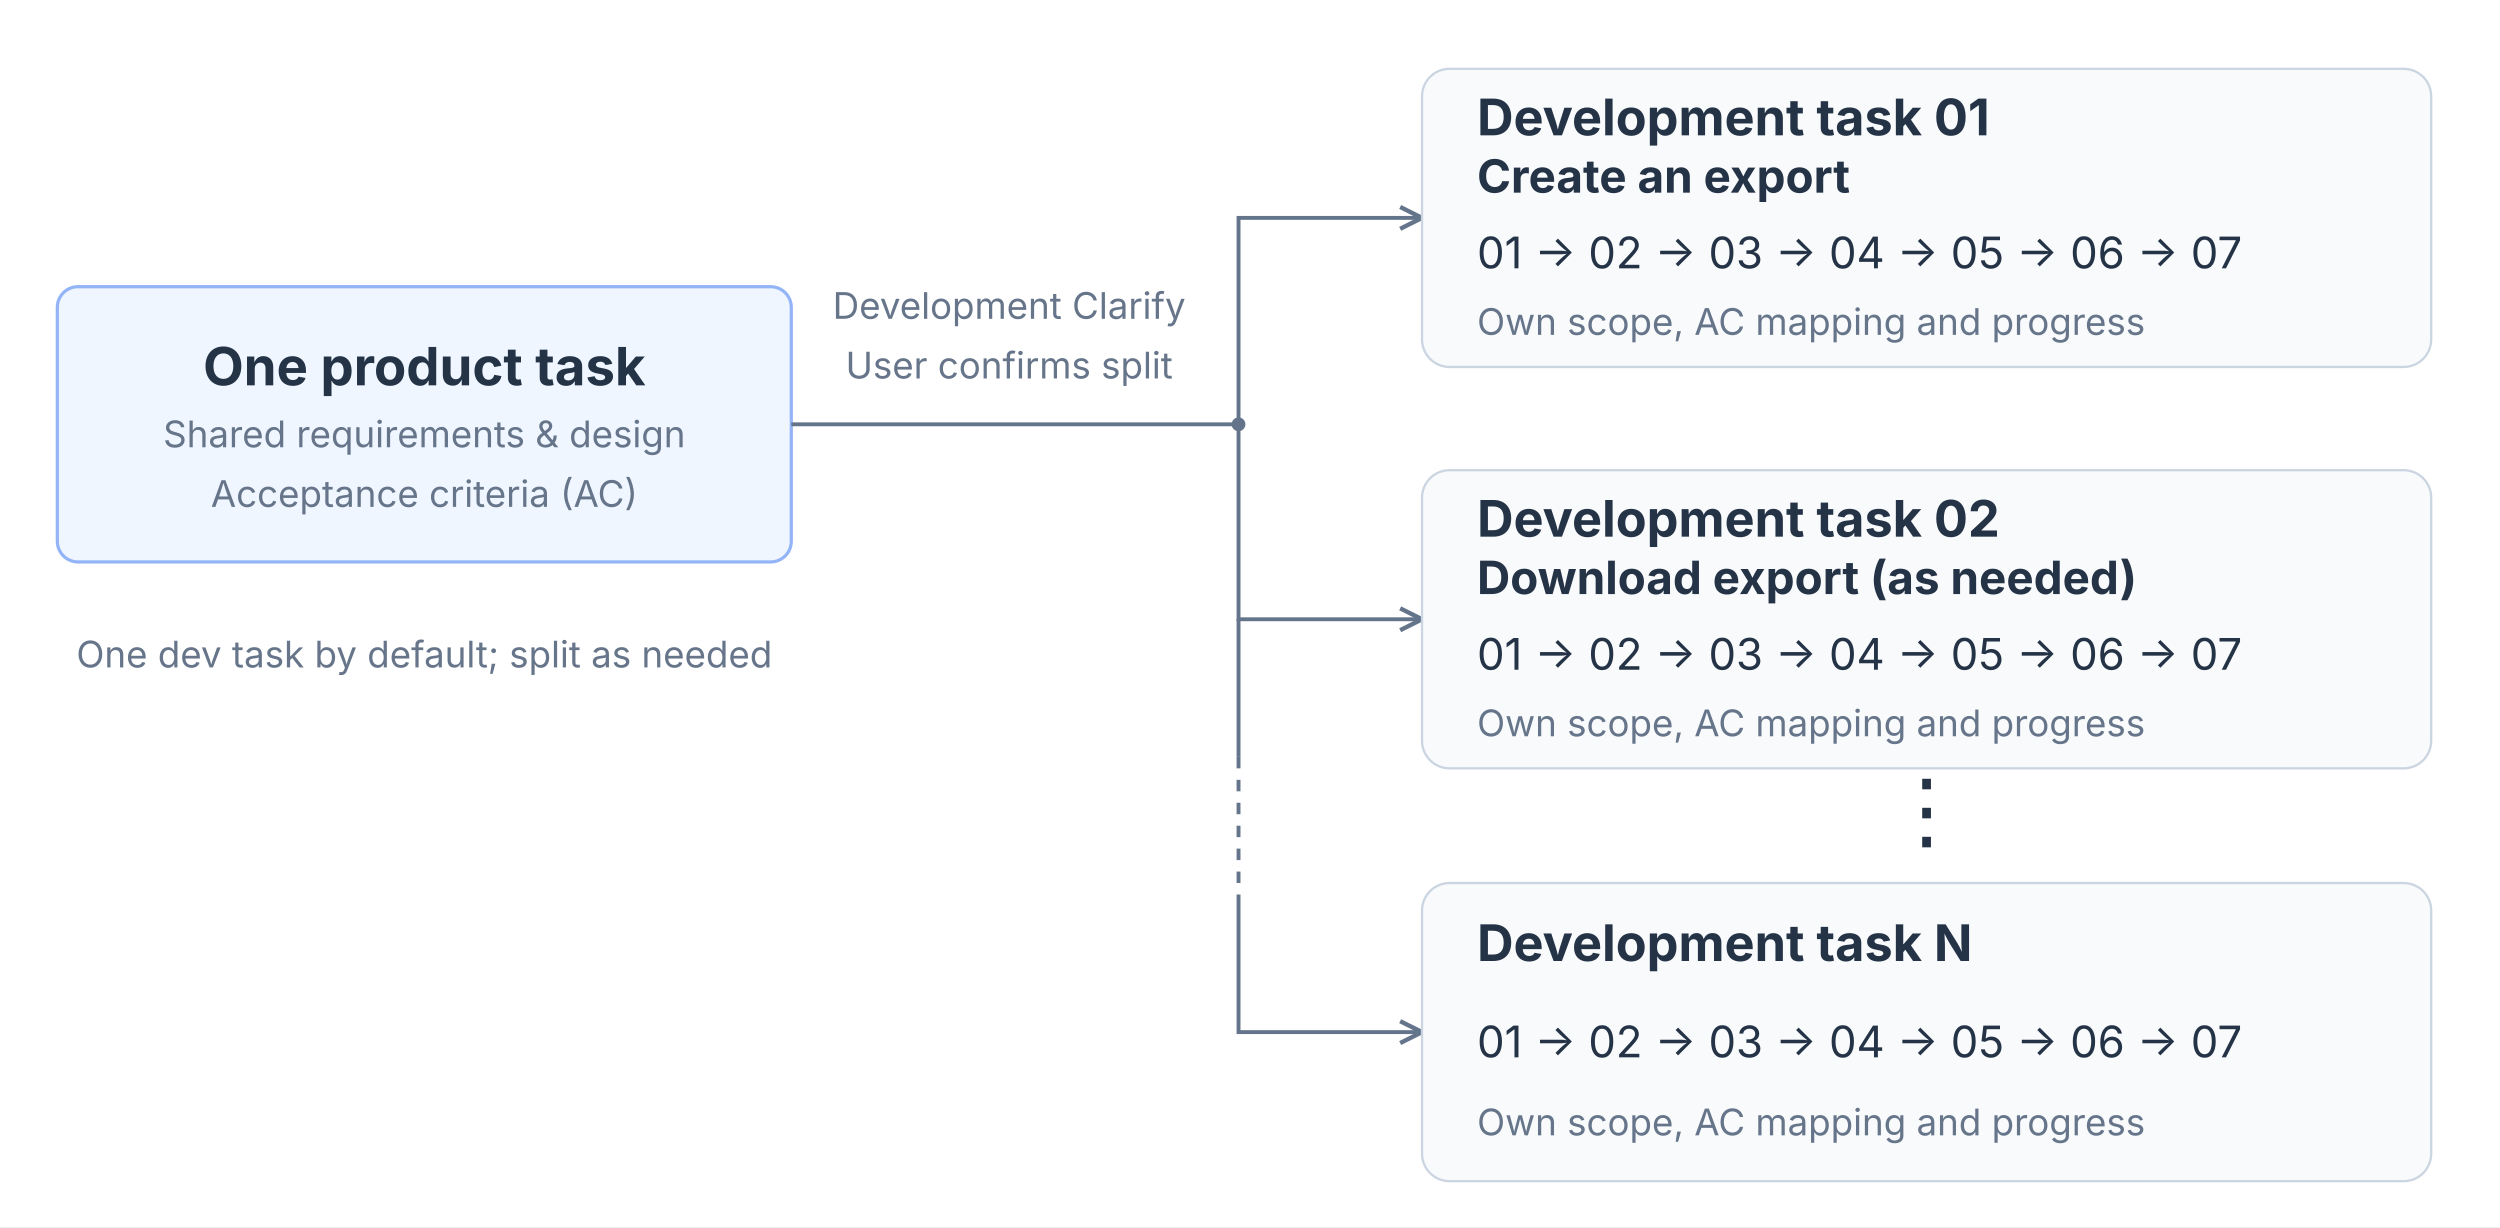
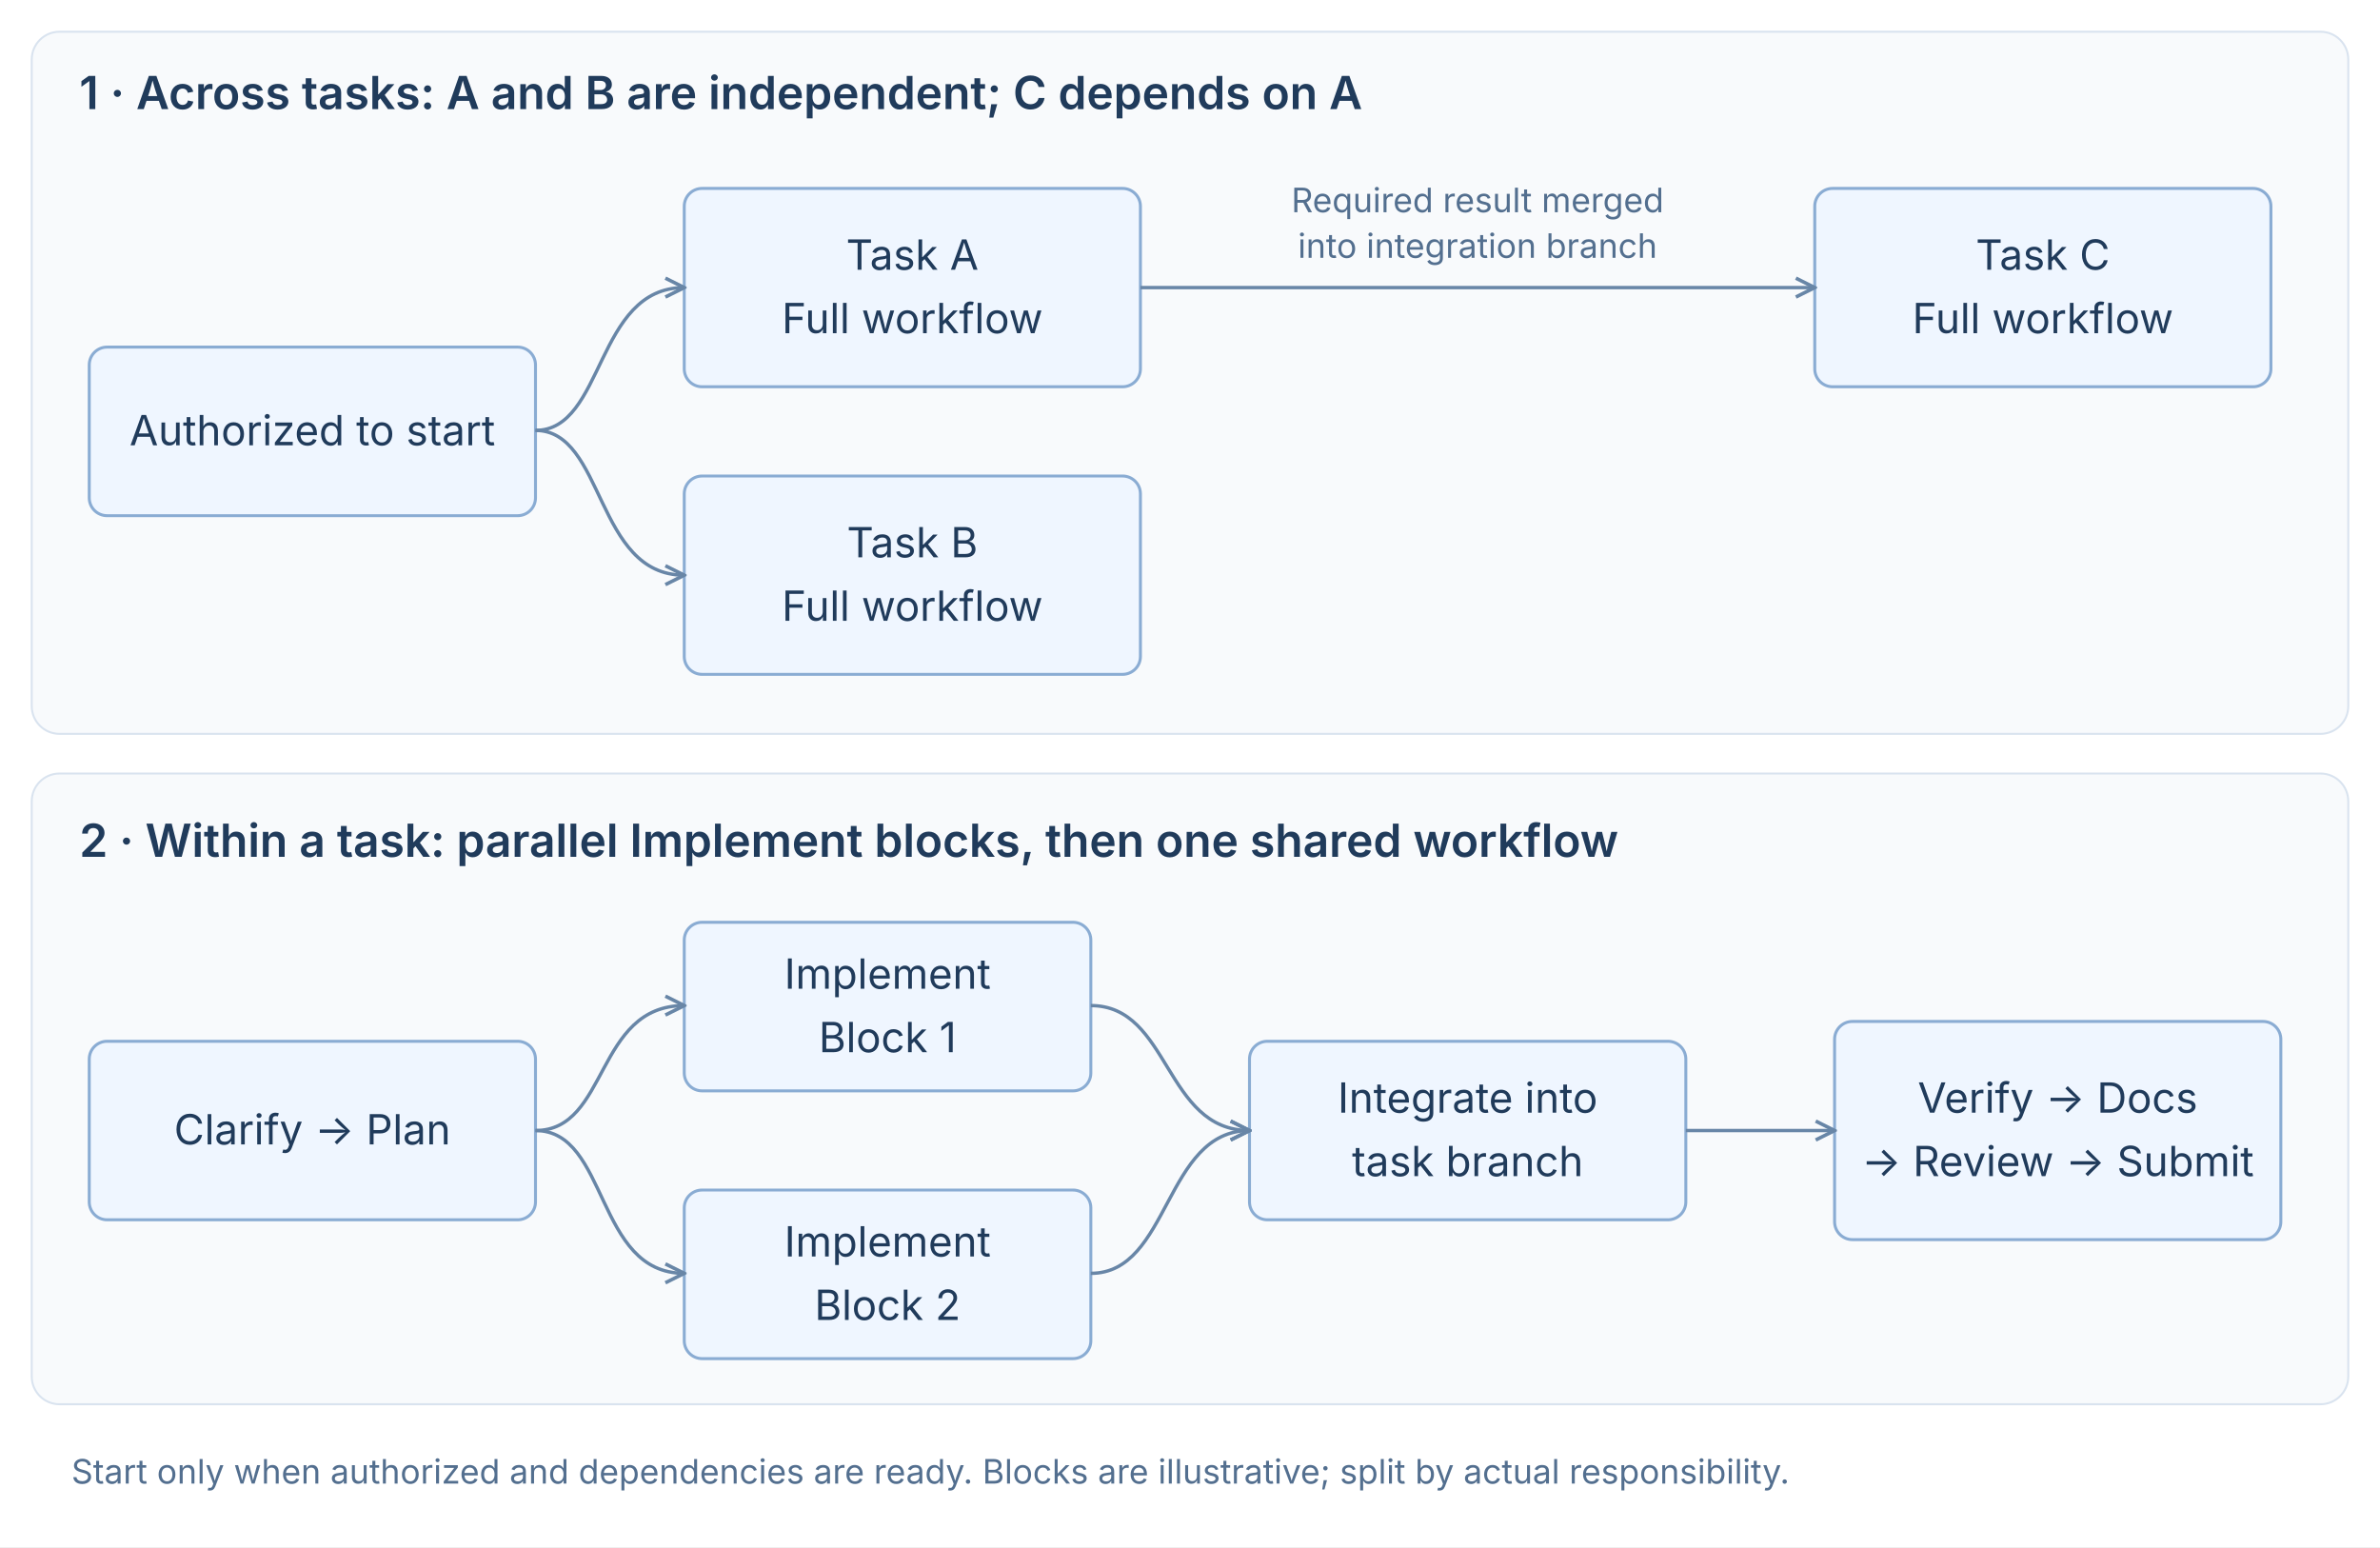
- <svg xmlns="http://www.w3.org/2000/svg" width="1090" height="535" viewBox="0 0 1090 535" role="img" aria-labelledby="title desc">
-   <style>svg{font-family:-apple-system,BlinkMacSystemFont,"Segoe UI","PingFang SC","Microsoft YaHei",sans-serif;background:white}text{fill:#253347;font-size:19px}.small{font-size:16px;fill:#66758a}.name{font-size:23px;font-weight:650}.accent{fill:#b45309}.blue{fill:#2563eb}</style>
+ <svg xmlns="http://www.w3.org/2000/svg" width="1200" height="780" viewBox="0 0 1200 780" role="img" aria-labelledby="title desc">
+   <style>text{font-family:-apple-system,BlinkMacSystemFont,'Segoe UI','PingFang SC',sans-serif;fill:#203b5b;font-size:21px}.heading{font-size:23px;font-weight:600}.small{font-size:17px;fill:#536f8f}.node{fill:#eff6ff;stroke:#8aacd3;stroke-width:1.5}.line{fill:none;stroke:#6886a7;stroke-width:1.7;marker-end:url(#arrow)}</style>
  <defs>
-     <marker id="arrow" viewBox="0 0 10 10" refX="9" refY="5" markerWidth="7" markerHeight="7" orient="auto-start-reverse">
-       <path d="M1 1L9 5L1 9" fill="none" stroke="#64748b" stroke-width="1.6" />
+     <marker id="arrow" viewBox="0 0 10 10" refX="9" refY="5" markerWidth="7" markerHeight="7" orient="auto">
+       <path d="M1 1L9 5L1 9" fill="none" stroke="#6886a7" stroke-width="1.5" />
    </marker>
  </defs>
-   <rect width="1090" height="535" fill="white" />
-   <rect x="25" y="125" width="320" height="120" rx="9" fill="#eff6ff" stroke="#93b4f6" stroke-width="1.4" />
-   <text x="185.0" y="168" class="name" text-anchor="middle">One product task</text>
-   <text x="185.0" y="195" class="small" text-anchor="middle">Shared requirements &amp; design</text>
-   <text x="185" y="291" class="small" text-anchor="middle">One dev task by default; split as needed</text>
-   <path d="M345 185H540" fill="none" stroke="#64748b" stroke-width="1.7" />
-   <path d="M540 185V95H620" fill="none" stroke="#64748b" stroke-width="1.7" marker-end="url(#arrow)" />
-   <path d="M540 185V270H620" fill="none" stroke="#64748b" stroke-width="1.7" marker-end="url(#arrow)" />
-   <circle cx="540" cy="185" r="3" fill="#64748b" />
-   <text x="440" y="139" class="small" text-anchor="middle">Development Clarify</text>
-   <text x="440" y="165" class="small" text-anchor="middle">User confirms split</text>
-   <rect x="620" y="30" width="440" height="130" rx="12" fill="#f8fafc" stroke="#cbd5e1" />
-   <text x="644" y="59" class="name" text-anchor="start" style="font-size:22px">Development task 01<tspan x="644" dy="25" style="font-size:20px">Create an export</tspan>
-   </text>
-   <text x="644" y="117" class="" text-anchor="start">01 → 02 → 03 → 04 → 05 → 06 → 07</text>
-   <text x="644" y="146" class="small" text-anchor="start">Own scope, AC mapping and progress</text>
-   <rect x="620" y="205" width="440" height="130" rx="12" fill="#f8fafc" stroke="#cbd5e1" />
-   <text x="644" y="234" class="name" text-anchor="start" style="font-size:22px">Development task 02<tspan x="644" dy="25" style="font-size:20px">Download export (as needed)</tspan>
-   </text>
-   <text x="644" y="292" class="" text-anchor="start">01 → 02 → 03 → 04 → 05 → 06 → 07</text>
-   <text x="644" y="321" class="small" text-anchor="start">Own scope, AC mapping and progress</text>
-   <path d="M540 270V330" fill="none" stroke="#64748b" stroke-width="1.7" />
-   <path d="M540 330V390" fill="none" stroke="#64748b" stroke-width="1.7" stroke-dasharray="5 5" />
-   <path d="M540 390V450H620" fill="none" stroke="#64748b" stroke-width="1.7" marker-end="url(#arrow)" />
-   <text x="840" y="366" class="" text-anchor="middle" style="font-size:37px">⋮</text>
-   <rect x="620" y="385" width="440" height="130" rx="12" fill="#f8fafc" stroke="#cbd5e1" />
-   <text x="644" y="419" class="name" text-anchor="start" style="font-size:22px">Development task N</text>
-   <text x="644" y="461" class="" text-anchor="start" style="font-size:19px">01 → 02 → 03 → 04 → 05 → 06 → 07</text>
-   <text x="644" y="495" class="small" text-anchor="start" style="font-size:16px">Own scope, AC mapping and progress</text>
-   <text x="185" y="221" text-anchor="middle" class="small">Acceptance criteria (AC)</text>
+   <rect width="1200" height="780" fill="white" />
+   <rect x="16" y="16" width="1168" height="354" rx="14" fill="#f8fafc" stroke="#d9e3ef" />
+   <rect x="16" y="390" width="1168" height="318" rx="14" fill="#f8fafc" stroke="#d9e3ef" />
+   <text x="40" y="55" class="heading" text-anchor="start">1 · Across tasks: A and B are independent; C depends on A</text>
+   <text x="40" y="432" class="heading" text-anchor="start">2 · Within a task: parallel Implement blocks, then one shared workflow</text>
+   <rect x="45" y="175" width="225" height="85" rx="9" class="node" />
+   <text x="157.5" y="224.5" class="" text-anchor="middle">Authorized to start</text>
+   <rect x="345" y="95" width="230" height="100" rx="9" class="node" />
+   <text x="460.0" y="136.0" class="" text-anchor="middle">Task A</text>
+   <text x="460.0" y="168.0" class="" text-anchor="middle">Full workflow</text>
+   <rect x="345" y="240" width="230" height="100" rx="9" class="node" />
+   <text x="460.0" y="281.0" class="" text-anchor="middle">Task B</text>
+   <text x="460.0" y="313.0" class="" text-anchor="middle">Full workflow</text>
+   <rect x="915" y="95" width="230" height="100" rx="9" class="node" />
+   <text x="1030.0" y="136.0" class="" text-anchor="middle">Task C</text>
+   <text x="1030.0" y="168.0" class="" text-anchor="middle">Full workflow</text>
+   <path d="M270 217 C305 217 300 145 345 145" class="line" />
+   <path d="M270 217 C305 217 300 290 345 290" class="line" />
+   <path d="M575 145 H915" class="line" />
+   <text x="745" y="107" class="small" text-anchor="middle">Required result merged</text>
+   <text x="745" y="130" class="small" text-anchor="middle">into integration branch</text>
+   <rect x="45" y="525" width="225" height="90" rx="9" class="node" />
+   <text x="157.5" y="577.0" class="" text-anchor="middle">Clarify → Plan</text>
+   <rect x="345" y="465" width="205" height="85" rx="9" class="node" />
+   <text x="447.5" y="498.5" class="" text-anchor="middle">Implement</text>
+   <text x="447.5" y="530.5" class="" text-anchor="middle">Block 1</text>
+   <rect x="345" y="600" width="205" height="85" rx="9" class="node" />
+   <text x="447.5" y="633.5" class="" text-anchor="middle">Implement</text>
+   <text x="447.5" y="665.5" class="" text-anchor="middle">Block 2</text>
+   <rect x="630" y="525" width="220" height="90" rx="9" class="node" />
+   <text x="740.0" y="561.0" class="" text-anchor="middle">Integrate into</text>
+   <text x="740.0" y="593.0" class="" text-anchor="middle">task branch</text>
+   <rect x="925" y="515" width="225" height="110" rx="9" class="node" />
+   <text x="1037.5" y="561.0" class="" text-anchor="middle">Verify → Docs</text>
+   <text x="1037.5" y="593.0" class="" text-anchor="middle">→ Review → Submit</text>
+   <path d="M270 570 C307 570 300 507 345 507" class="line" />
+   <path d="M270 570 C307 570 300 642 345 642" class="line" />
+   <path d="M550 507 C590 507 587 570 630 570" class="line" />
+   <path d="M550 642 C590 642 587 570 630 570" class="line" />
+   <path d="M850 570 H925" class="line" />
+   <text x="36" y="748" class="small" text-anchor="start">Start only when authorized and dependencies are ready. Blocks are illustrative; split by actual responsibility.</text>
</svg>
